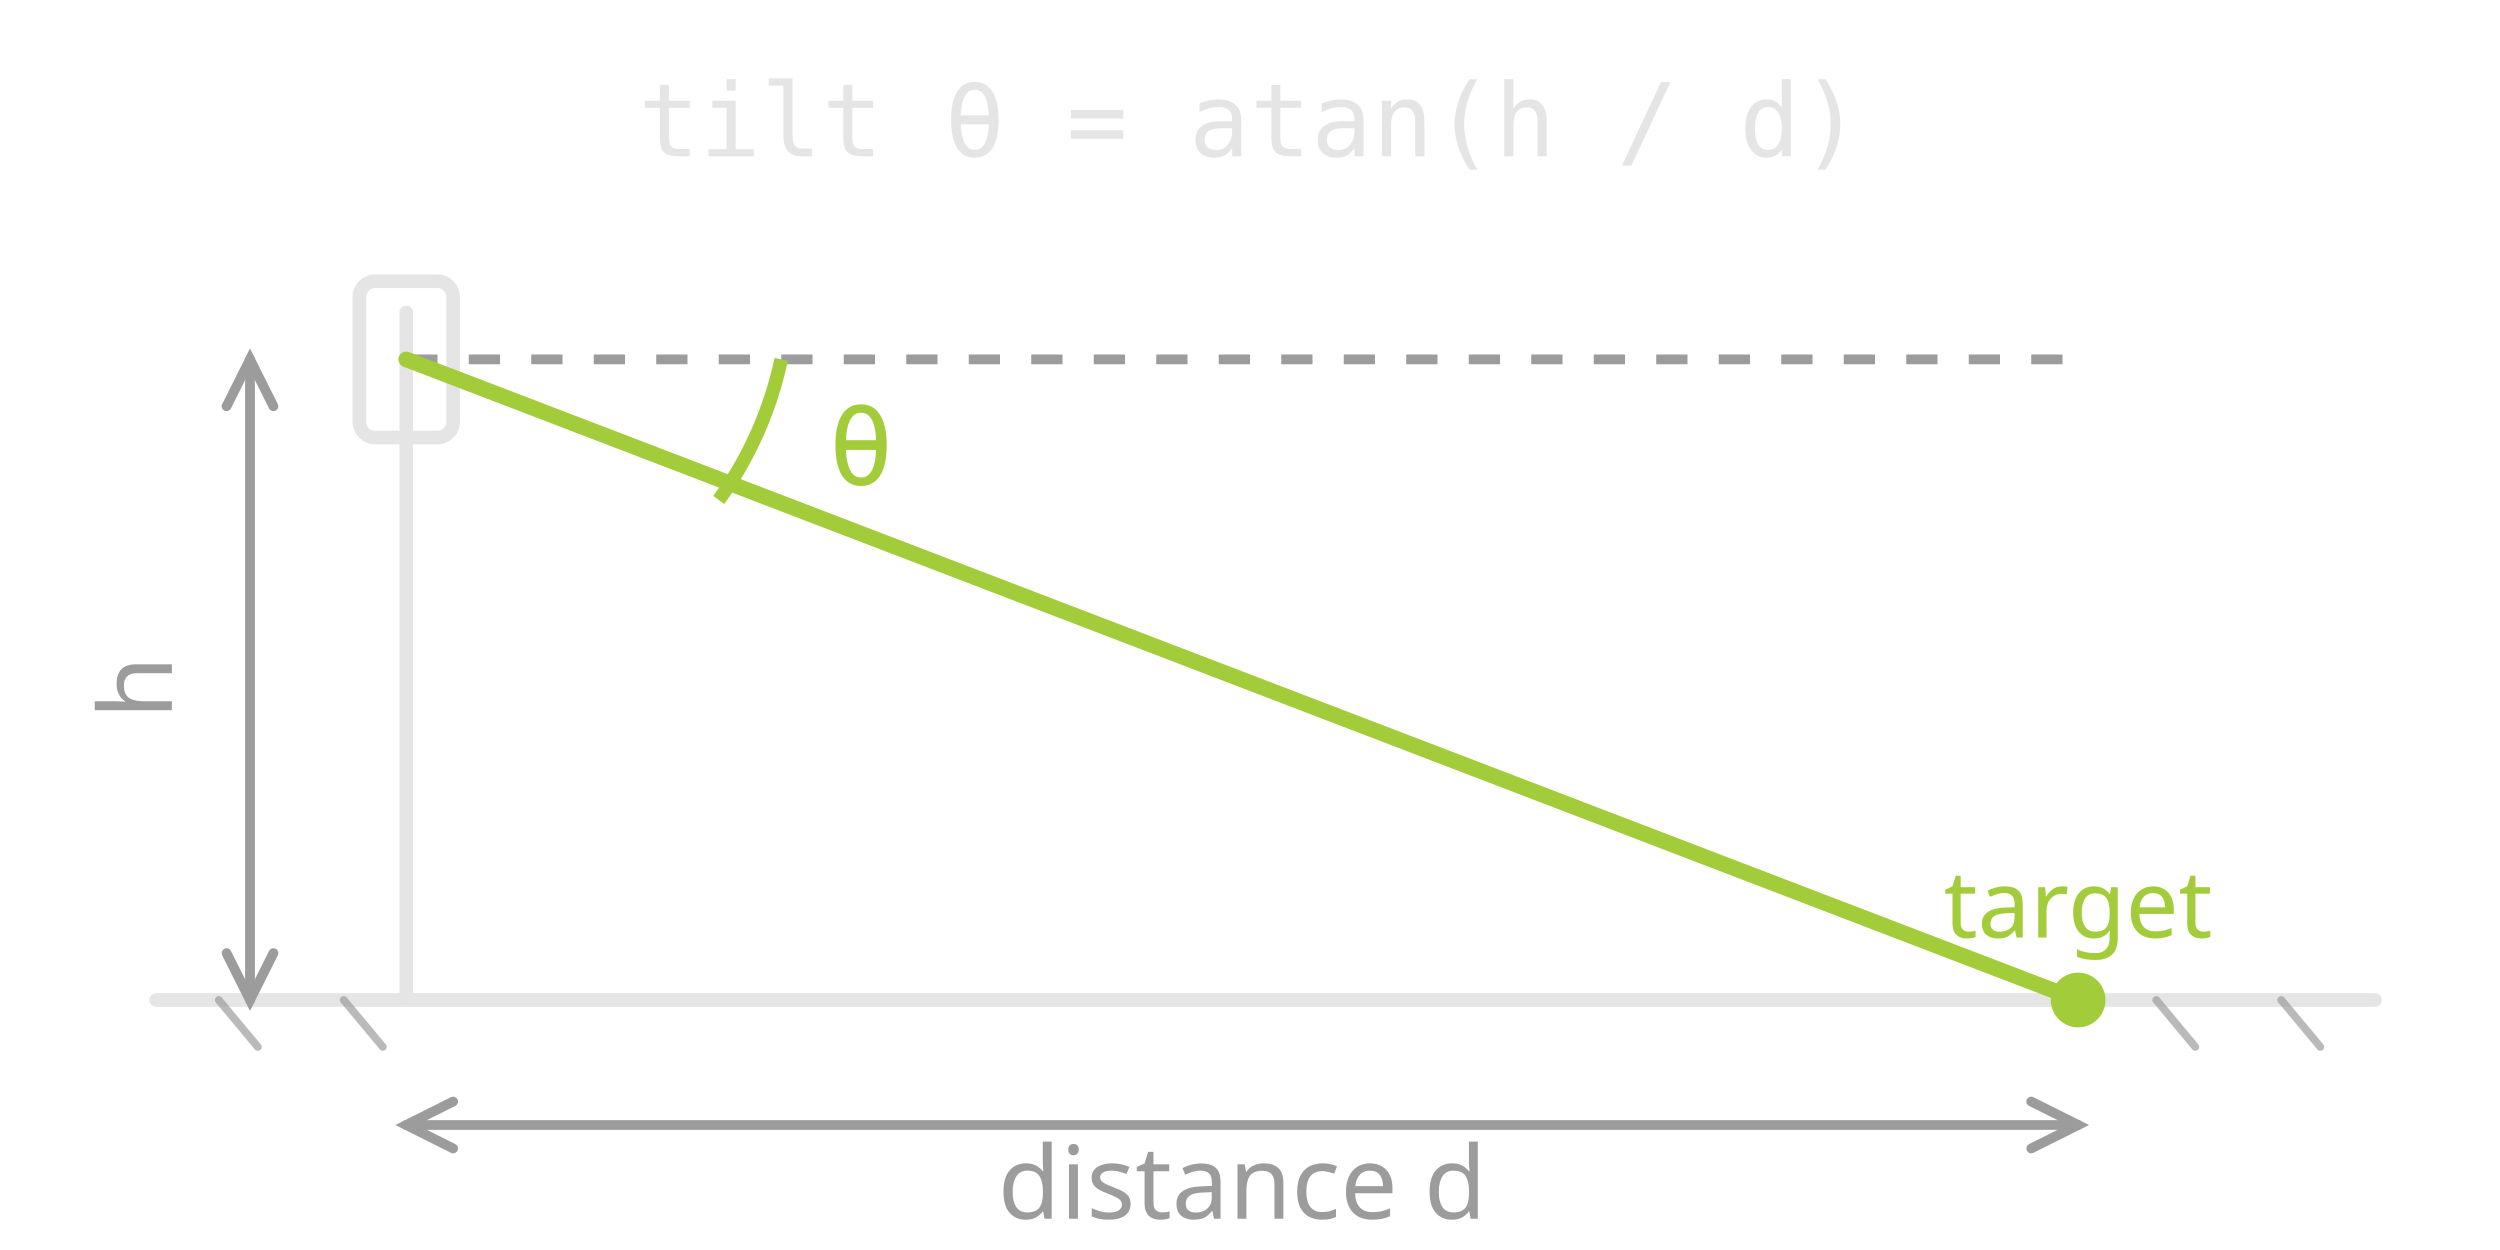
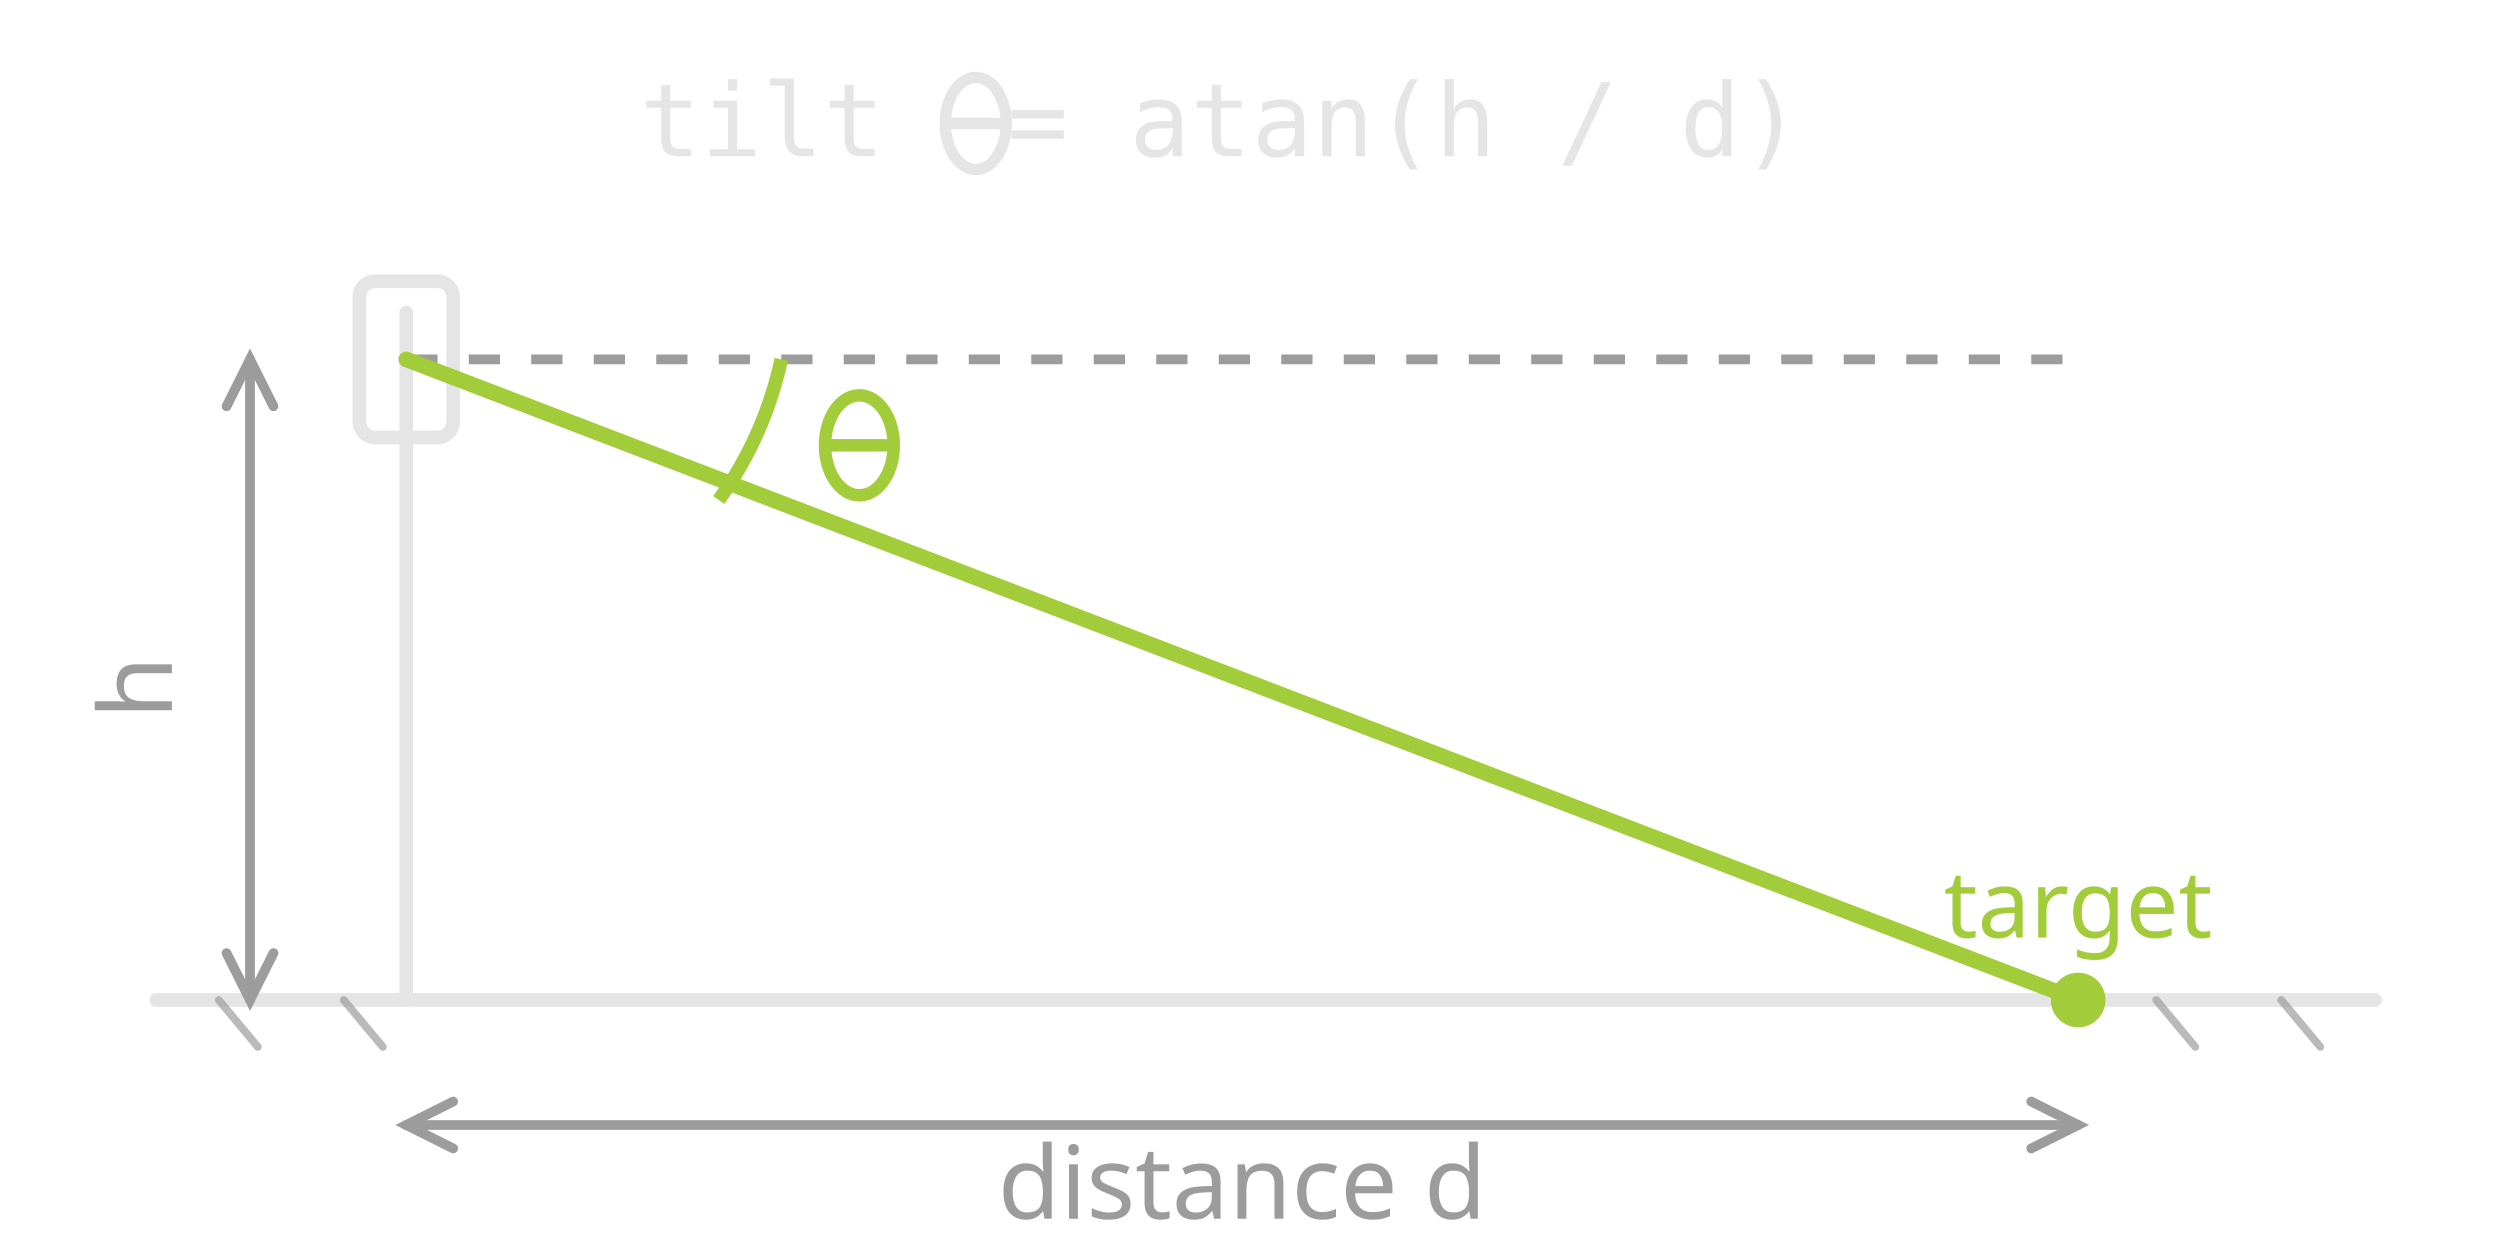
<svg xmlns="http://www.w3.org/2000/svg" viewBox="0 0 320 160" fill="none" font-family="IBM Plex Sans, sans-serif">
  <line x1="20" y1="128" x2="304" y2="128" stroke="#E5E5E5" stroke-width="1.75" stroke-linecap="round" />
  <g stroke="#9C9C9C" stroke-width="1" stroke-linecap="round" opacity="0.7">
    <path d="M28 128 l5 6 M44 128 l5 6 M276 128 l5 6 M292 128 l5 6" />
  </g>
  <line x1="52" y1="40" x2="52" y2="128" stroke="#E5E5E5" stroke-width="1.75" stroke-linecap="round" />
  <rect x="46" y="36" width="12" height="20" rx="2" stroke="#E5E5E5" stroke-width="1.75" />
  <line x1="52" y1="46" x2="266" y2="46" stroke="#9C9C9C" stroke-width="1.25" stroke-dasharray="4 4" />
  <line x1="52" y1="46" x2="266" y2="128" stroke="#A2CC3A" stroke-width="2" stroke-linecap="round" />
  <circle cx="266" cy="128" r="3.5" fill="#A2CC3A" />
  <text x="266" y="120" fill="#A2CC3A" font-size="12" font-weight="500" text-anchor="middle">target</text>
  <path d="M100 46 A48 48 0 0 1 92 64" stroke="#A2CC3A" stroke-width="1.75" fill="none" />
-   <text x="106" y="62" fill="#A2CC3A" font-size="14" font-weight="500" font-family="DM Mono, monospace">θ</text>
+   <g fill="none" stroke="#A2CC3A" stroke-width="1.6" stroke-linecap="round">
+     <ellipse cx="110" cy="57" rx="4.4" ry="6.4" />
+     <line x1="106" y1="57" x2="114" y2="57" />
+   </g>
  <g stroke="#9C9C9C" stroke-width="1.25" stroke-linecap="round">
    <line x1="32" y1="46" x2="32" y2="128" />
    <path d="M29 52 L32 46 L35 52 M29 122 L32 128 L35 122" />
  </g>
  <text x="22" y="88" fill="#9C9C9C" font-size="13" font-weight="500" text-anchor="middle" transform="rotate(-90 22 88)">h</text>
  <g stroke="#9C9C9C" stroke-width="1.25" stroke-linecap="round">
    <line x1="52" y1="144" x2="266" y2="144" />
    <path d="M58 141 L52 144 L58 147 M260 141 L266 144 L260 147" />
  </g>
  <text x="159" y="156" fill="#9C9C9C" font-size="13" font-weight="500" text-anchor="middle">distance d</text>
-   <text x="160" y="20" fill="#E5E5E5" font-size="13" font-weight="500" text-anchor="middle" font-family="DM Mono, monospace">tilt θ = atan(h / d)</text>
+   <text x="81.9" y="20" fill="#E5E5E5" font-size="13" font-weight="500" text-anchor="start" font-family="DM Mono, monospace">tilt</text>
+   <g fill="none" stroke="#E5E5E5" stroke-width="1.45" stroke-linecap="round">
+     <ellipse cx="124.9" cy="15.8" rx="3.9" ry="5.9" />
+     <line x1="121.4" y1="15.8" x2="128.4" y2="15.8" />
+   </g>
+   <text x="128.9" y="20" fill="#E5E5E5" font-size="13" font-weight="500" text-anchor="start" font-family="DM Mono, monospace"> = atan(h / d)</text>
</svg>
